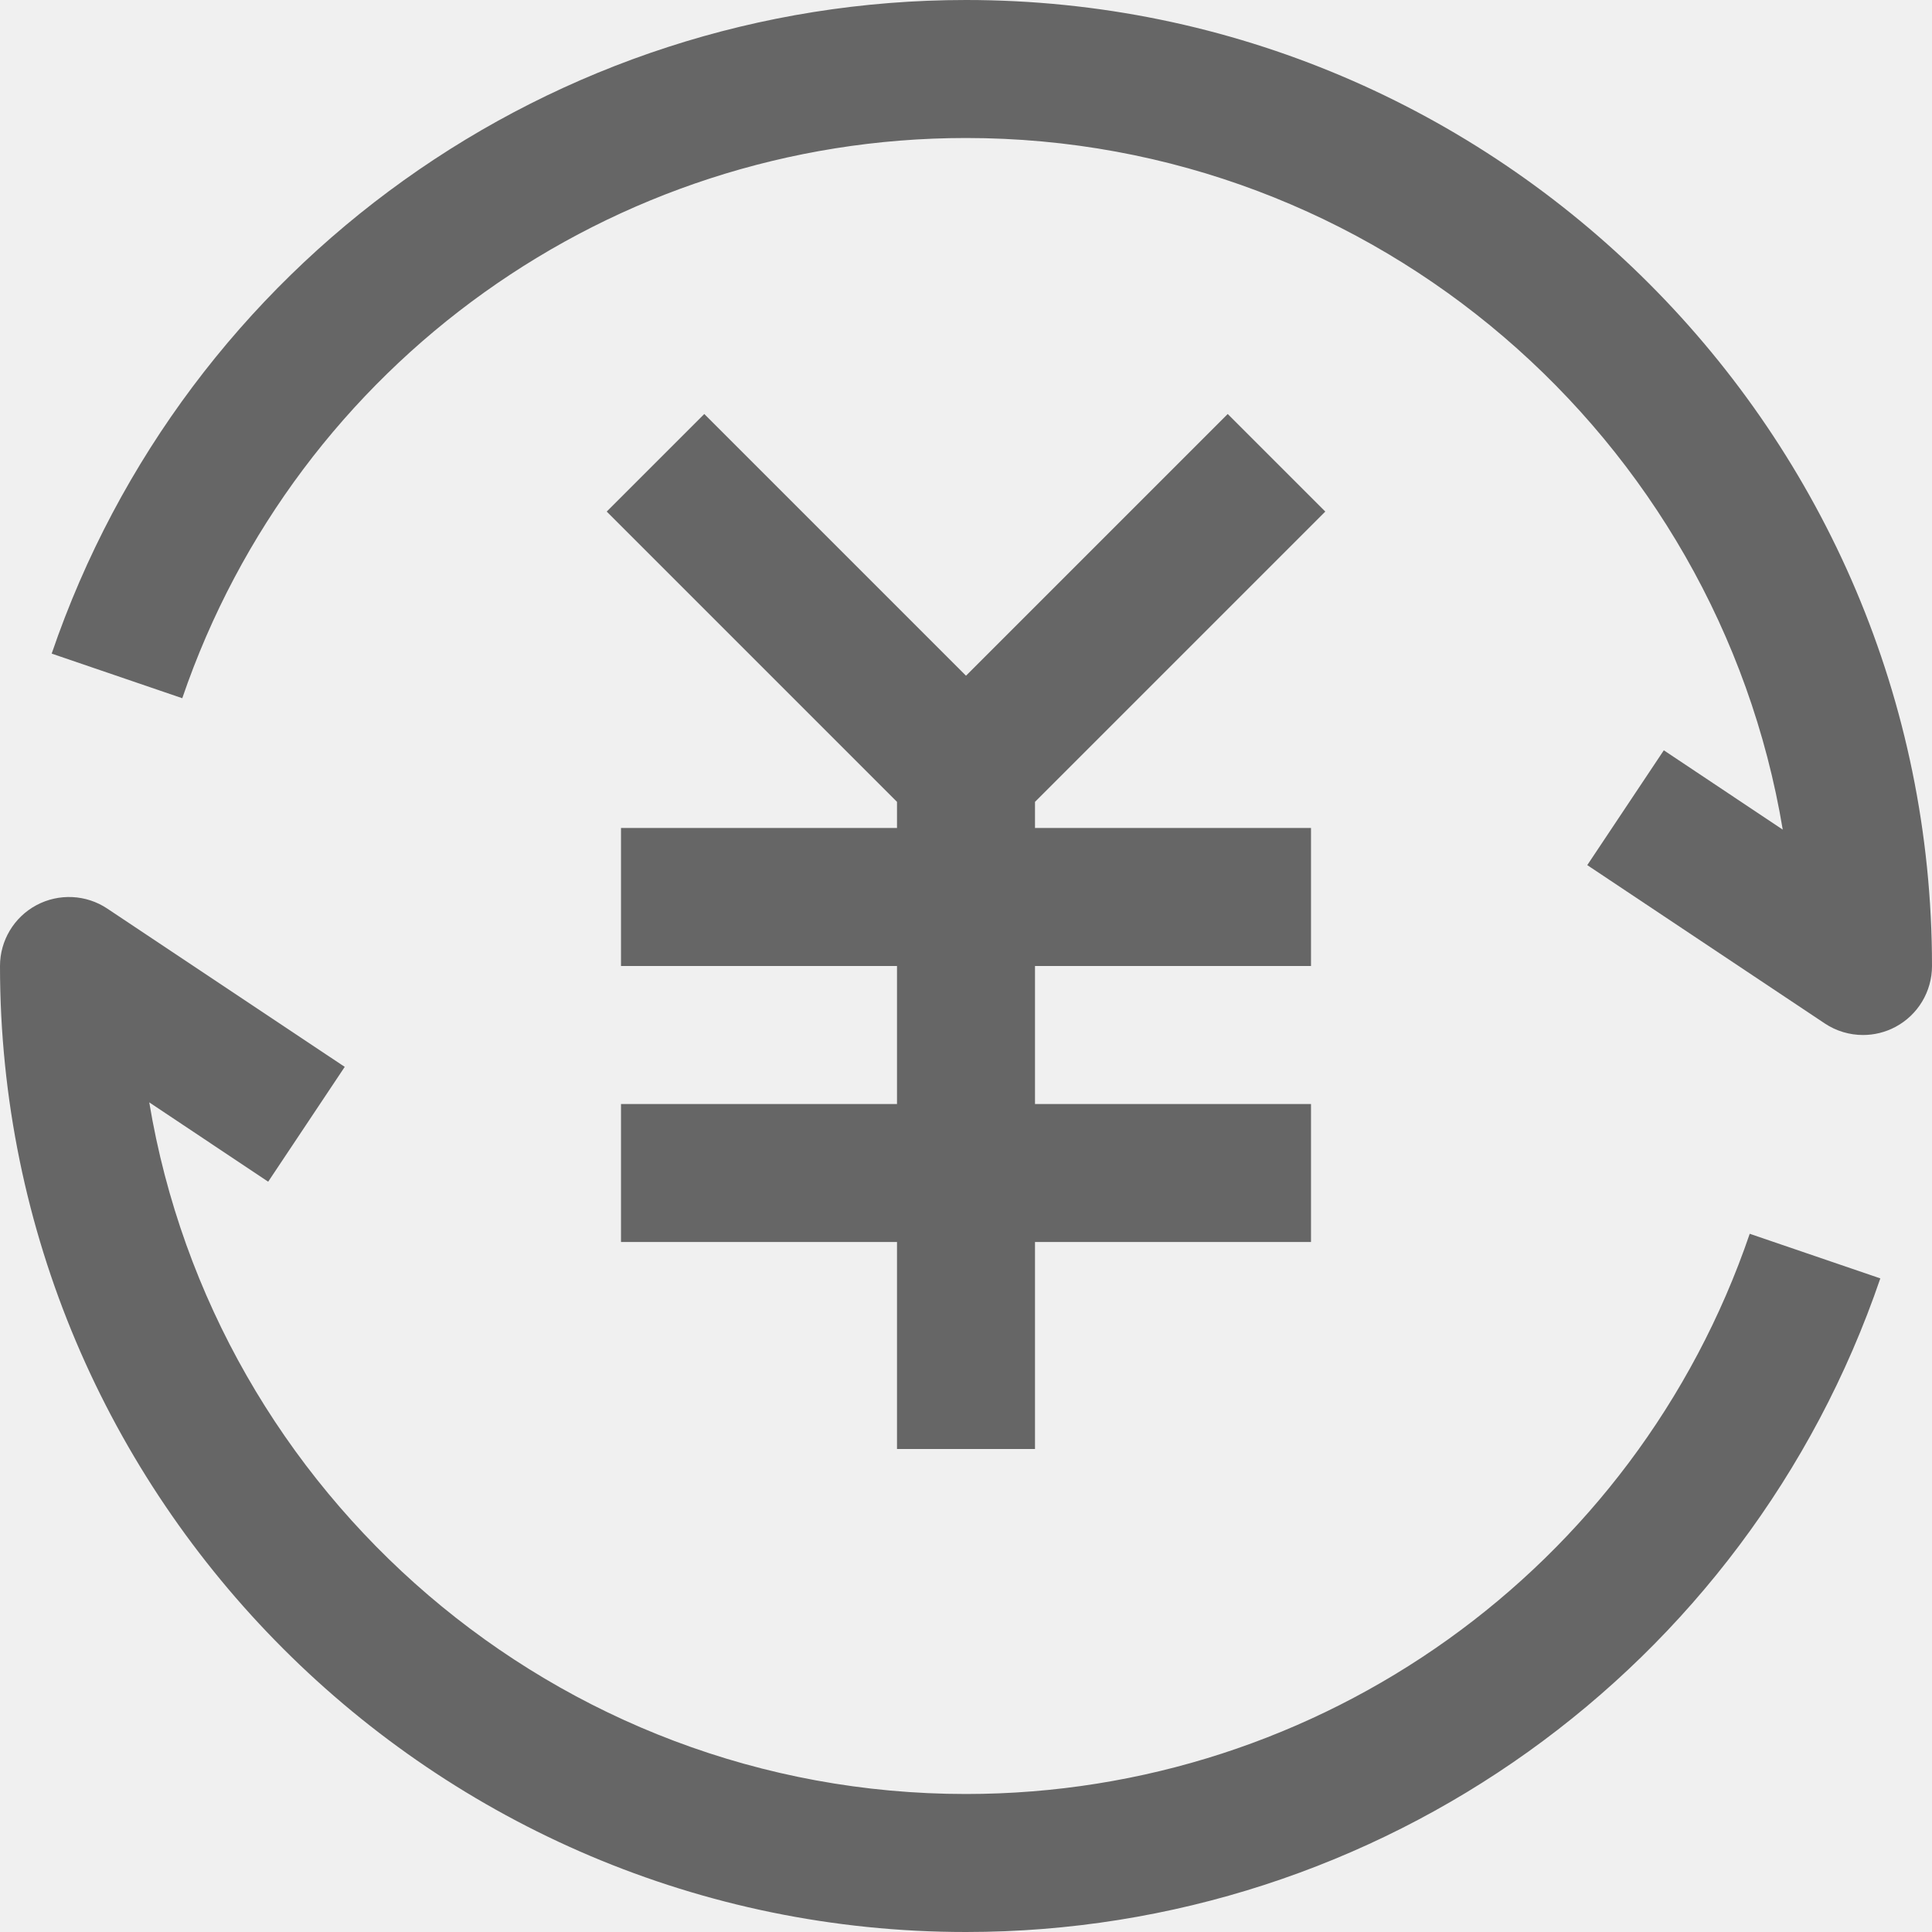
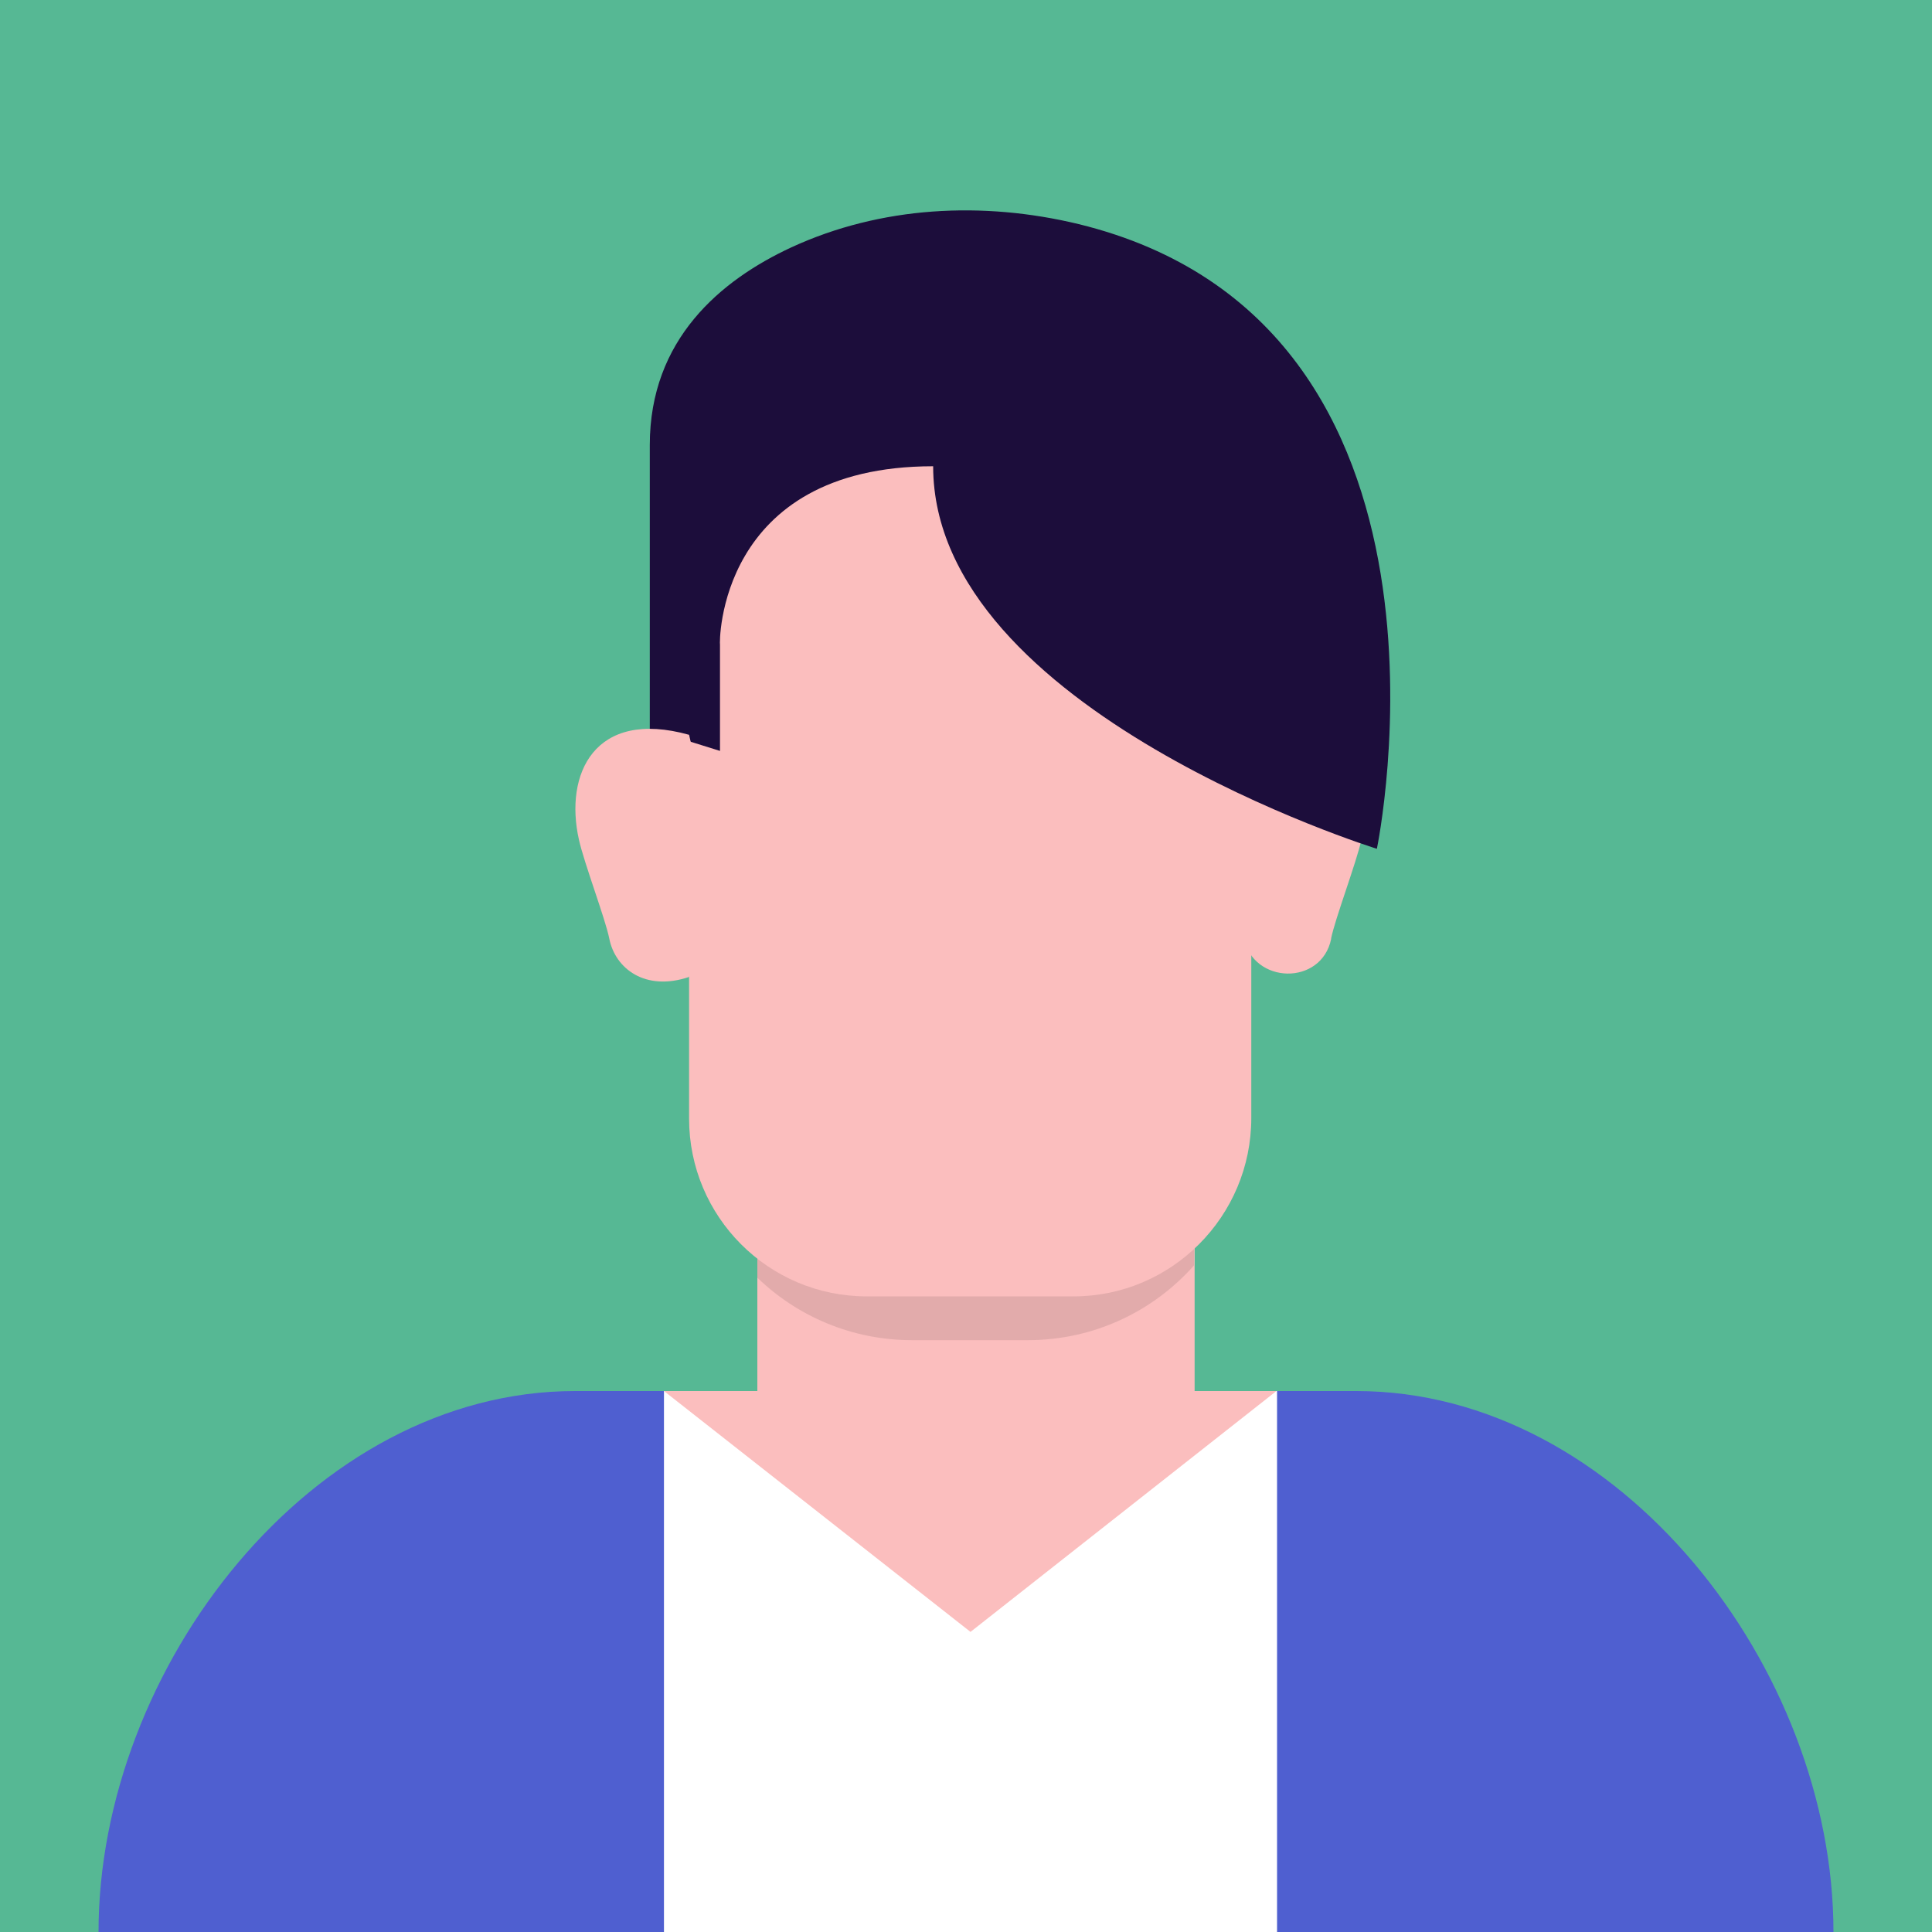
- <svg xmlns="http://www.w3.org/2000/svg" t="1602698337982" class="icon" viewBox="0 0 1024 1024" version="1.1" p-id="37528" width="48" height="48">
-   <path d="M512 0C292.928 0 98.178 139.215 27.392 346.428l69.215 23.643C157.286 192.464 324.215 73.143 512 73.143c217.357 0 398.321 158.857 432.892 366.572l-63.036-42.035-40.572 60.857 125.857 83.893c6.107 4.072 13.179 6.142 20.286 6.142 5.928 0 11.856-1.428 17.251-4.321C1016.572 537.893 1024 525.5 1024 512 1024 229.678 794.322 0 512 0z" p-id="37529" fill="#666666" />
-   <path d="M512 950.857c-217.357 0-398.321-158.857-432.892-366.572l63.036 42.035 40.572-60.857-125.857-83.893c-11.178-7.464-25.642-8.179-37.535-1.821S0 498.5 0 512c0 282.322 229.678 512 512 512 219.107 0 413.857-139.215 484.608-346.428l-69.215-23.643C866.75 831.536 699.822 950.857 512 950.857z" p-id="37530" fill="#666666" />
-   <path d="M702.429 271.142 650.714 219.429 512 358.142 373.286 219.429 321.571 271.142 475.429 425 475.429 438.857 329.143 438.857 329.143 512 475.429 512 475.429 585.143 329.143 585.143 329.143 658.286 475.429 658.286 475.429 768 548.571 768 548.571 658.286 694.857 658.286 694.857 585.143 548.571 585.143 548.571 512 694.857 512 694.857 438.857 548.571 438.857 548.571 425Z" p-id="37531" fill="#666666" />
+ <svg xmlns="http://www.w3.org/2000/svg" xmlns:xlink="http://www.w3.org/1999/xlink" version="1.1" width="60px" height="60px">
+   <defs>
+     <path d="M 0 0  L 300 0  L 300 300  L 0 300  Z " fill-rule="evenodd" fill="black" id="path323" />
+     <clipPath id="clip324">
+       <use xlink:href="#path323" />
+     </clipPath>
+     <filter x="-50.00%" y="-50.00%" width="200.00%" height="200.00%" filterUnits="objectBoundingBox" id="filter325">
+       <feColorMatrix type="matrix" values="1 0 0 0 0  0 1 0 0 0  0 0 1 0 0  0 0 0 1 0  " in="SourceGraphic" />
+     </filter>
+   </defs>
+   <g transform="matrix(1 0 0 1 0 -155 )">
+     <g transform="matrix(0.2 0 0 0.2 0 155 )" clip-path="url(#clip324)" filter="url(#filter325)">
+       <style type="text/css">
+ 	.st0{fill:#FBE3C0;}
+ 	.st1{fill:#57B894;}
+ 	.st2{fill:#2F2E41;}
+ 	.st3{fill:#9362AC;}
+ 	.st4{fill:#F86D70;}
+ 	.st5{fill:#424242;}
+ 	.st6{fill:#DCDDDD;}
+ 	.st7{fill:#606060;}
+ 	.st8{fill:#F5A800;}
+ 	.st9{fill:#545E60;}
+ 	.st10{fill:#A6AAB2;}
+ 	.st11{fill:#1C0D3A;}
+ 	.st12{fill:#FBBEBE;}
+ 	.st13{fill:#505ED0;}
+ 	.st14{fill:#FFFFFF;}
+ 	.st15{opacity:0.1;enable-background:new    ;}
+ 	.st16{fill:#FFB338;}
+ 	.st17{fill:#F0E4ED;}
+ 	.st18{fill:none;stroke:#2F2E41;stroke-width:3;stroke-miterlimit:10;}
+ 	.st19{fill:#7C8189;}
+ 	.st20{clip-path:url(#SVGID_2_);fill:#505ED0;}
+ 	.st21{fill:#F56A56;}
+ 	.st22{fill:#FFFAEC;}
+ 	.st23{fill:#605D55;}
+ 	.st24{opacity:0.8;fill:#1C0D3A;}
+ 	.st25{fill:#F7F8F8;}
+ 	.st26{fill:#AD9A85;}
+ 	.st27{fill:#7D6E5A;}
+ 	.st28{clip-path:url(#SVGID_4_);}
+ 	.st29{fill:#DB2D43;stroke:#F7F8F8;stroke-width:4;stroke-miterlimit:10;}
+ 	.st30{fill:#87E5DA;stroke:#F7F8F8;stroke-width:4;stroke-miterlimit:10;}
+ 	.st31{fill:#F7AA00;stroke:#F7F8F8;stroke-width:4;stroke-miterlimit:10;}
+ 	.st32{fill:none;stroke:#F7F8F8;stroke-width:4;stroke-linecap:round;stroke-linejoin:round;stroke-miterlimit:10;}
+ 	.st33{fill:#C7F2E3;stroke:#F7F8F8;stroke-width:4;stroke-miterlimit:10;}
+ 	.st34{clip-path:url(#SVGID_6_);}
+ 	.st35{fill:#FFEAA5;}
+ 	.st36{fill:#226B80;stroke:#FFFFFF;stroke-width:5;stroke-miterlimit:10;}
+ 	.st37{fill:#FFEBD3;stroke:#FFFFFF;stroke-width:5;stroke-miterlimit:10;}
+ 	.st38{fill:#40A798;stroke:#FFFFFF;stroke-width:5;stroke-miterlimit:10;}
+ 	.st39{fill:#FFEAA5;stroke:#FFFFFF;stroke-width:5;stroke-miterlimit:10;}
+ 	.st40{clip-path:url(#SVGID_8_);}
+ 	.st41{fill:#6CBBB3;}
+ 	.st42{fill:#60512D;}
+ 	.st43{fill:#EFE784;}
+ 	.st44{fill:#AE7C7C;}
+ 	.st45{fill:#3E3838;}
+ 	.st46{clip-path:url(#SVGID_10_);}
+ 	.st47{fill:#6C5CE7;}
+ 	.st48{fill:#FDCB6E;}
+ 	.st49{fill:#47416D;}
+ 	.st50{fill:#FFF3B1;}
+ 	.st51{fill:#7B88FF;}
+ </style>
+       <rect x="-7.4" y="-7.4" class="st1" width="314.8" height="314.8" />
+       <path class="st13" d="M284.7,300H15.3v0c0-40.9,33.1-84,74-84h121.3C251.5,216,284.7,259.1,284.7,300L284.7,300z" />
+       <rect x="103.1" y="216" class="st14" width="95.2" height="84" />
+       <polygon class="st12" points="103.1,216 198.2,216 150.7,253.4 " />
+       <g>
+         <rect x="117.6" y="154.7" class="st12" width="67.9" height="70.8" />
+         <g>
+           <path class="st15" d="M185.5,145.6h8.9v-41.8c0-19.1-15.5-34.7-34.7-34.7h-18c-19.1,0-34.7,15.5-34.7,34.7v41.8h10.6v52.8    c6.2,6,14.7,9.7,24,9.7h18c10.3,0,19.5-4.5,25.8-11.6V145.6z" />
+           <path class="st12" d="M166.7,201.3h-32.1c-15.3,0-27.6-12.4-27.6-27.6V89.8c0-15.3,12.4-27.6,27.6-27.6h32.1    c15.3,0,27.6,12.4,27.6,27.6v83.8C194.3,188.9,181.9,201.3,166.7,201.3z" />
+           <path class="st12" d="M193.1,145.6c1.5,7.3,12.1,7.5,13.6,0.2c0,0,0-0.1,0-0.1c0.6-3,3.9-11.7,4.7-15.3c2-8.8-1.2-17.6-11.7-17.2    c-3.1,0.1-5.8,2.5-6.4,5.6l-2.7,12.6c-0.2,0.9-0.2,1.9,0,2.9L193.1,145.6z" />
+         </g>
+         <path class="st11" d="M144.9,72.4c0,38,68.9,59.4,68.9,59.4s17-81.5-46.3-97c-14.9-3.6-30.7-2.8-44.6,3.6c-11,5.1-22,14.3-22,30.7   v44.1l10.9,3.4v-16.5C111.7,100.1,111.3,72.4,144.9,72.4z" />
+         <path class="st12" d="M107,151.7c-6.8,2.3-11.5-1.3-12.4-6c-0.6-3-3.9-11.7-4.7-15.3c-2.3-10.2,2.4-20.4,17.1-16.3l4.3,18.7   L107,151.7z" />
+       </g>
+     </g>
+   </g>
</svg>
